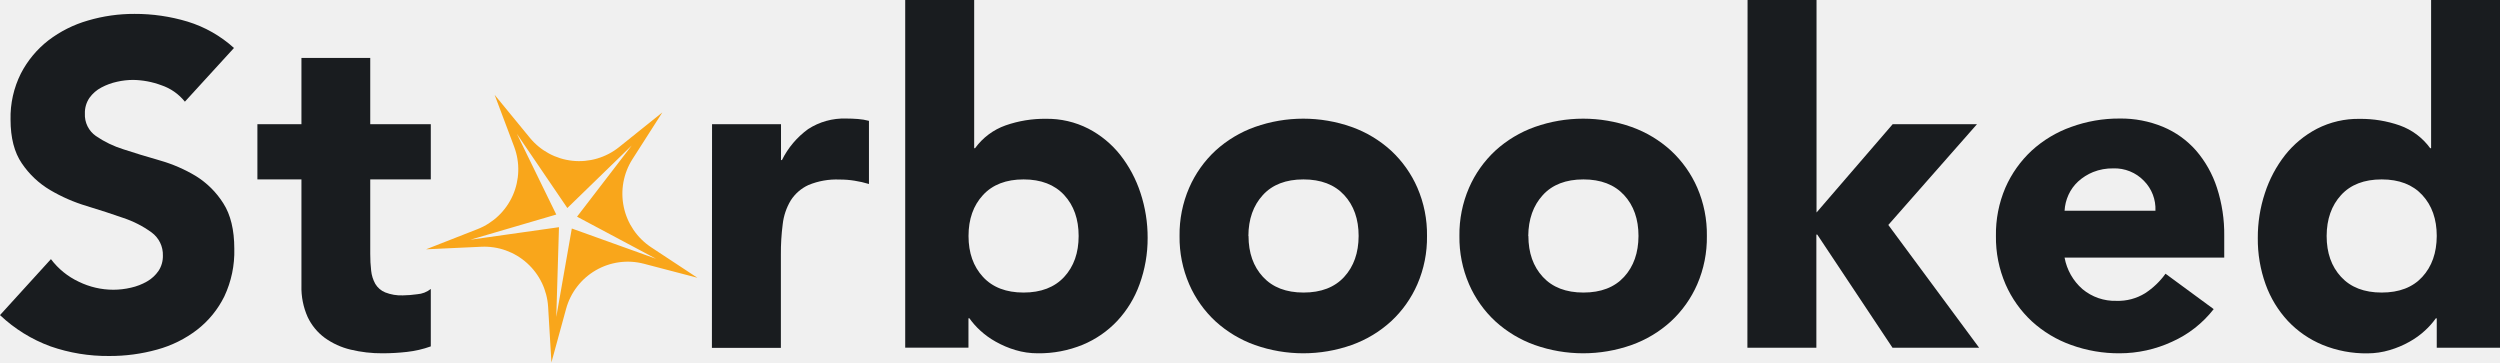
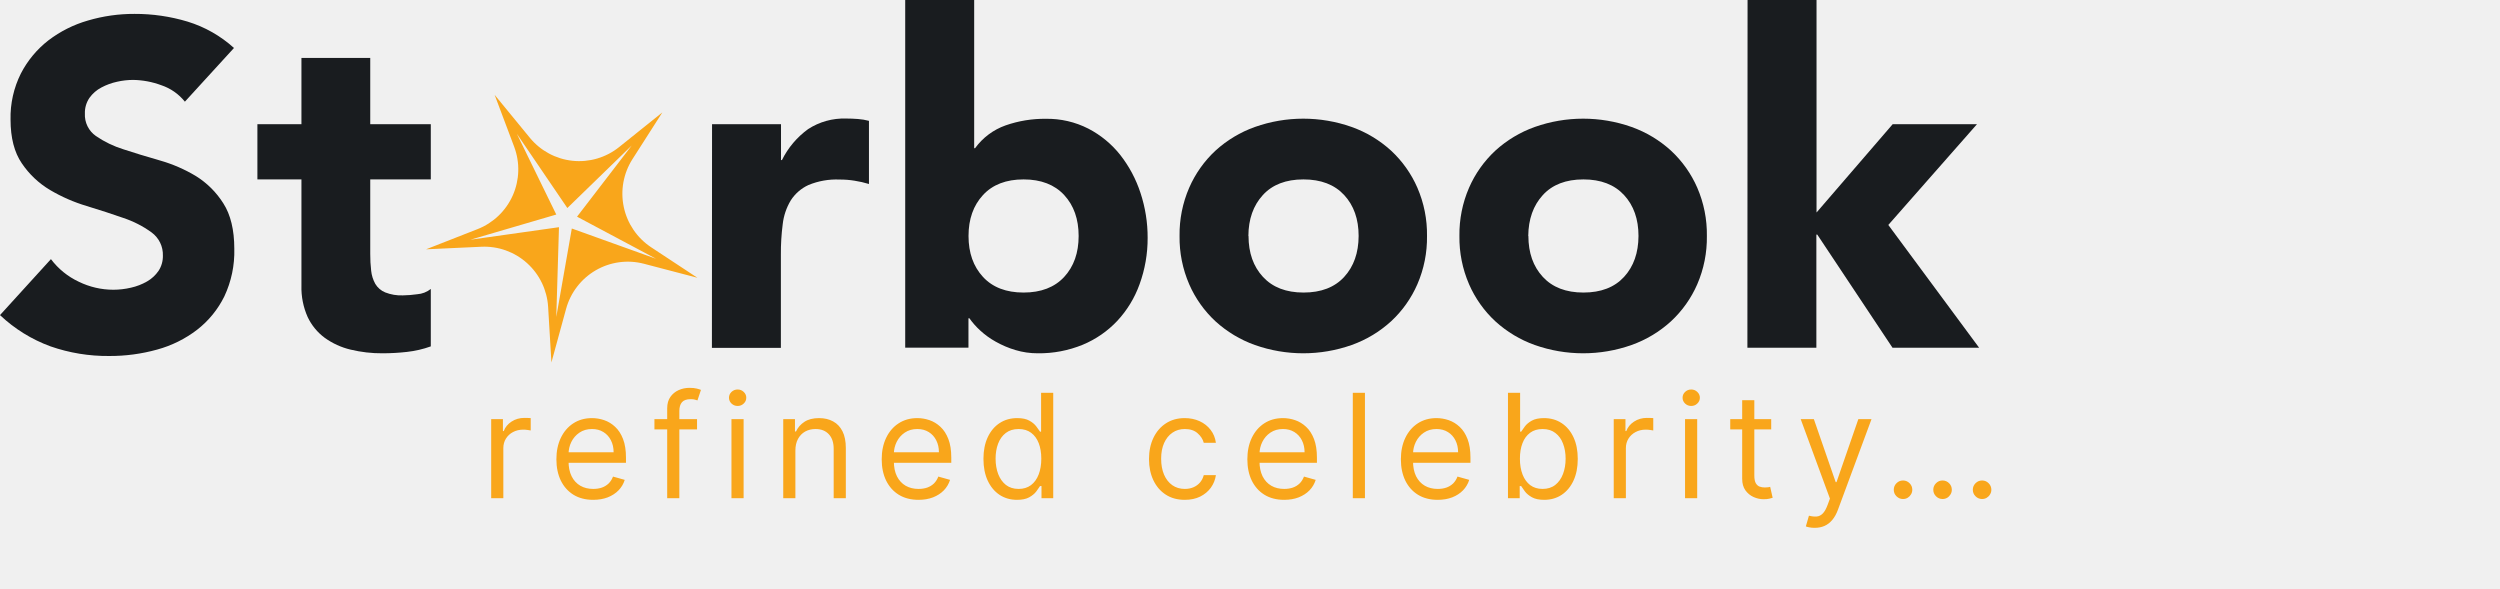
- <svg xmlns="http://www.w3.org/2000/svg" width="276" height="40" viewBox="0 0 276 40" fill="none">
-   <g clip-path="url(#clip0_277_435)">
+ <svg xmlns="http://www.w3.org/2000/svg" width="276" height="65" viewBox="0 0 276 65" fill="none">
+   <g clip-path="url(#clip0_308_7293)">
    <path d="M20.412 11.225C19.735 10.38 18.83 9.749 17.805 9.407C16.808 9.036 15.755 8.839 14.691 8.822C14.094 8.825 13.5 8.893 12.918 9.026C12.318 9.157 11.738 9.369 11.196 9.658C10.672 9.93 10.22 10.323 9.876 10.803C9.53 11.311 9.354 11.915 9.372 12.53C9.347 13.014 9.446 13.496 9.658 13.931C9.871 14.366 10.19 14.739 10.587 15.016C11.529 15.659 12.561 16.156 13.65 16.492C14.883 16.897 16.212 17.303 17.638 17.71C19.038 18.107 20.379 18.687 21.627 19.437C22.85 20.197 23.886 21.226 24.654 22.446C25.461 23.702 25.866 25.377 25.868 27.474C25.915 29.283 25.539 31.078 24.77 32.715C24.058 34.162 23.027 35.426 21.753 36.412C20.439 37.418 18.944 38.158 17.348 38.593C15.625 39.073 13.844 39.311 12.055 39.302C9.849 39.324 7.656 38.964 5.572 38.237C3.501 37.478 1.605 36.305 0 34.787L5.623 28.608C6.43 29.68 7.487 30.538 8.701 31.105C9.889 31.684 11.191 31.986 12.512 31.988C13.169 31.986 13.823 31.91 14.462 31.759C15.084 31.62 15.682 31.389 16.235 31.072C16.739 30.784 17.172 30.385 17.501 29.905C17.827 29.409 17.995 28.824 17.983 28.23C18 27.733 17.896 27.239 17.679 26.792C17.462 26.345 17.14 25.957 16.739 25.663C15.789 24.973 14.739 24.434 13.625 24.064C12.375 23.625 11.024 23.186 9.572 22.744C8.155 22.322 6.795 21.728 5.522 20.974C4.279 20.236 3.215 19.23 2.407 18.03C1.578 16.818 1.164 15.209 1.164 13.203C1.124 11.438 1.516 9.691 2.306 8.113C3.042 6.688 4.079 5.44 5.344 4.457C6.655 3.457 8.14 2.713 9.724 2.261C11.385 1.773 13.108 1.528 14.839 1.534C16.83 1.525 18.811 1.813 20.716 2.388C22.614 2.97 24.36 3.963 25.832 5.296L20.412 11.225Z" fill="#191C1F" />
    <path d="M47.56 19.807H40.875V28.033C40.871 28.653 40.905 29.272 40.976 29.887C41.029 30.398 41.184 30.893 41.433 31.341C41.685 31.763 42.067 32.092 42.521 32.279C43.141 32.524 43.805 32.636 44.471 32.61C45.005 32.602 45.538 32.559 46.066 32.483C46.611 32.444 47.132 32.241 47.56 31.901V38.241C46.71 38.547 45.826 38.752 44.928 38.851C44.037 38.952 43.142 39.003 42.245 39.004C41.051 39.014 39.86 38.877 38.699 38.597C37.678 38.354 36.714 37.914 35.861 37.303C35.045 36.703 34.392 35.908 33.961 34.991C33.479 33.905 33.246 32.725 33.279 31.538V19.807H28.417V13.711H33.279V6.398H40.875V13.711H47.56V19.807Z" fill="#191C1F" />
    <path d="M78.61 13.711H86.223V17.674H86.325C86.999 16.311 87.995 15.135 89.225 14.246C90.468 13.444 91.925 13.04 93.402 13.086C93.841 13.086 94.279 13.104 94.718 13.137C95.128 13.167 95.535 13.235 95.933 13.341V20.313C95.41 20.154 94.877 20.032 94.337 19.949C93.793 19.861 93.243 19.819 92.691 19.822C91.513 19.769 90.337 19.977 89.247 20.429C88.448 20.797 87.771 21.387 87.296 22.13C86.818 22.929 86.516 23.822 86.412 24.747C86.269 25.859 86.201 26.978 86.209 28.099V38.408H78.595L78.61 13.711Z" fill="#191C1F" />
    <path d="M99.935 0H107.549V16.358H107.65C108.493 15.197 109.668 14.32 111.019 13.842C112.442 13.345 113.941 13.099 115.449 13.115C117.085 13.087 118.704 13.461 120.162 14.206C121.528 14.915 122.727 15.906 123.683 17.114C124.665 18.369 125.419 19.788 125.912 21.305C126.439 22.902 126.705 24.574 126.699 26.256C126.708 28.005 126.406 29.742 125.807 31.385C125.27 32.884 124.433 34.258 123.349 35.423C122.276 36.564 120.973 37.464 119.528 38.062C117.954 38.705 116.267 39.026 114.568 39.004C113.727 39.007 112.89 38.884 112.084 38.641C111.335 38.416 110.613 38.108 109.931 37.724C109.31 37.38 108.732 36.963 108.209 36.481C107.766 36.076 107.367 35.626 107.02 35.136H106.918V38.386H99.935V0ZM106.925 26.052C106.925 27.913 107.457 29.42 108.521 30.571C109.583 31.723 111.08 32.297 113.002 32.297C114.923 32.297 116.421 31.723 117.487 30.571C118.552 29.418 119.082 27.913 119.082 26.052C119.082 24.191 118.549 22.683 117.487 21.534C116.424 20.385 114.927 19.807 113.002 19.807C111.077 19.807 109.583 20.382 108.521 21.534C107.458 22.686 106.925 24.191 106.925 26.052Z" fill="#191C1F" />
    <path d="M130.223 26.052C130.197 24.219 130.56 22.401 131.289 20.72C131.965 19.171 132.952 17.779 134.189 16.63C135.453 15.479 136.932 14.59 138.54 14.017C141.998 12.795 145.767 12.795 149.225 14.017C150.833 14.59 152.312 15.479 153.575 16.63C154.813 17.779 155.8 19.171 156.476 20.72C157.205 22.401 157.568 24.219 157.542 26.052C157.568 27.886 157.205 29.703 156.476 31.385C155.801 32.934 154.814 34.327 153.575 35.474C152.312 36.626 150.833 37.514 149.225 38.088C145.767 39.309 141.998 39.309 138.54 38.088C136.932 37.514 135.453 36.626 134.189 35.474C132.951 34.327 131.964 32.934 131.289 31.385C130.56 29.703 130.197 27.886 130.223 26.052ZM137.837 26.052C137.837 27.913 138.369 29.42 139.432 30.571C140.496 31.722 141.989 32.297 143.913 32.297C145.847 32.297 147.342 31.722 148.398 30.571C149.454 29.42 149.986 27.913 149.993 26.052C149.993 24.191 149.462 22.685 148.398 21.534C147.335 20.383 145.835 19.807 143.899 19.807C141.965 19.807 140.471 20.383 139.418 21.534C138.364 22.685 137.832 24.191 137.822 26.052H137.837Z" fill="#191C1F" />
    <path d="M161.12 26.052C161.094 24.219 161.457 22.401 162.186 20.72C162.862 19.171 163.849 17.779 165.087 16.63C166.35 15.479 167.829 14.59 169.437 14.017C172.896 12.795 176.667 12.795 180.125 14.017C181.734 14.59 183.213 15.479 184.476 16.63C185.714 17.779 186.701 19.171 187.377 20.72C188.104 22.401 188.466 24.219 188.439 26.052C188.466 27.885 188.104 29.703 187.377 31.385C186.702 32.934 185.714 34.327 184.476 35.474C183.213 36.626 181.734 37.514 180.125 38.088C176.667 39.309 172.896 39.309 169.437 38.088C167.829 37.515 166.35 36.626 165.087 35.474C163.848 34.327 162.861 32.934 162.186 31.385C161.457 29.703 161.094 27.886 161.12 26.052ZM168.734 26.052C168.734 27.913 169.266 29.42 170.329 30.571C171.393 31.722 172.886 32.297 174.81 32.297C176.744 32.297 178.239 31.722 179.295 30.571C180.351 29.42 180.883 27.913 180.89 26.052C180.89 24.191 180.359 22.685 179.295 21.534C178.232 20.383 176.737 19.807 174.81 19.807C172.877 19.807 171.383 20.383 170.329 21.534C169.275 22.685 168.739 24.191 168.719 26.052H168.734Z" fill="#191C1F" />
    <path d="M192.931 0H200.545V23.461L208.952 13.711H218.259L208.47 24.835L218.498 38.393H208.934L200.628 25.9H200.527V38.393H192.913L192.931 0Z" fill="#191C1F" />
-     <path d="M244.392 34.126C243.174 35.688 241.592 36.926 239.784 37.732C237.973 38.569 236.003 39.003 234.009 39.004C232.187 39.016 230.378 38.706 228.665 38.088C227.055 37.516 225.576 36.627 224.314 35.474C223.077 34.326 222.09 32.934 221.413 31.385C220.687 29.703 220.325 27.885 220.351 26.052C220.32 24.221 220.676 22.403 221.395 20.72C222.072 19.172 223.06 17.78 224.296 16.63C225.558 15.478 227.037 14.589 228.646 14.017C230.365 13.392 232.18 13.076 234.009 13.086C235.649 13.064 237.277 13.376 238.794 14.002C240.192 14.585 241.439 15.479 242.442 16.616C243.475 17.817 244.259 19.212 244.748 20.72C245.307 22.441 245.58 24.242 245.556 26.052V28.441H227.929C228.175 29.791 228.871 31.018 229.905 31.919C230.955 32.794 232.288 33.255 233.653 33.213C234.768 33.251 235.868 32.959 236.818 32.374C237.697 31.802 238.462 31.07 239.074 30.218L244.392 34.126ZM237.961 23.264C237.988 22.656 237.89 22.049 237.671 21.48C237.453 20.912 237.119 20.396 236.692 19.964C236.254 19.509 235.725 19.151 235.141 18.915C234.556 18.678 233.928 18.567 233.298 18.59C232.536 18.576 231.78 18.714 231.072 18.997C230.467 19.245 229.91 19.596 229.426 20.036C228.976 20.452 228.613 20.954 228.36 21.512C228.109 22.064 227.962 22.658 227.929 23.264H237.961Z" fill="#191C1F" />
-     <path d="M276 38.393H269.017V35.144H268.916C268.566 35.633 268.167 36.084 267.723 36.489C267.201 36.971 266.622 37.388 266.001 37.732C265.313 38.119 264.583 38.426 263.825 38.648C263.028 38.888 262.2 39.01 261.367 39.011C259.667 39.034 257.979 38.714 256.404 38.07C254.957 37.471 253.653 36.572 252.579 35.431C251.497 34.265 250.662 32.891 250.124 31.392C249.534 29.748 249.241 28.011 249.261 26.263C249.254 24.581 249.519 22.909 250.048 21.312C250.54 19.795 251.293 18.377 252.274 17.121C253.23 15.914 254.43 14.923 255.795 14.213C257.253 13.469 258.872 13.094 260.508 13.123C262.016 13.107 263.515 13.352 264.938 13.85C266.282 14.329 267.451 15.203 268.292 16.358H268.394V0H276.007L276 38.393ZM269.017 26.052C269.017 24.191 268.485 22.685 267.422 21.534C266.358 20.383 264.863 19.807 262.937 19.807C261.003 19.807 259.51 20.383 258.456 21.534C257.402 22.685 256.87 24.191 256.861 26.052C256.861 27.913 257.392 29.42 258.456 30.571C259.519 31.722 261.013 32.297 262.937 32.297C264.871 32.297 266.366 31.722 267.422 30.571C268.478 29.42 269.01 27.913 269.017 26.052Z" fill="#191C1F" />
    <path d="M69.825 17.568L73.124 12.41L68.349 16.238C66.899 17.401 65.05 17.944 63.204 17.75C61.357 17.555 59.661 16.638 58.484 15.198L54.608 10.473L56.766 16.205C57.42 17.948 57.364 19.879 56.608 21.58C55.851 23.282 54.457 24.615 52.727 25.293L47.035 27.524L53.14 27.241C54.995 27.155 56.81 27.805 58.19 29.051C59.571 30.297 60.406 32.038 60.514 33.897L60.877 40.014L62.494 34.104C62.984 32.307 64.16 30.776 65.767 29.843C67.375 28.909 69.285 28.648 71.083 29.117L76.993 30.665L71.888 27.299C70.337 26.275 69.251 24.679 68.865 22.858C68.479 21.037 68.824 19.136 69.825 17.568ZM72.435 28.571L63.128 25.227L61.413 34.995L61.711 25.082L51.922 26.467L61.413 23.686L57.063 14.776L62.635 22.966L69.745 16.06L63.705 23.922L72.435 28.571Z" fill="#F9A61B" />
  </g>
+   <path d="M54.227 55V46.273H55.523V47.591H55.614C55.773 47.159 56.061 46.809 56.477 46.54C56.894 46.271 57.364 46.136 57.886 46.136C57.985 46.136 58.108 46.138 58.256 46.142C58.403 46.146 58.515 46.151 58.591 46.159V47.523C58.545 47.511 58.441 47.494 58.278 47.472C58.119 47.445 57.951 47.432 57.773 47.432C57.349 47.432 56.97 47.521 56.636 47.699C56.307 47.873 56.045 48.115 55.852 48.426C55.663 48.733 55.568 49.083 55.568 49.477V55H54.227ZM65.494 55.182C64.653 55.182 63.928 54.996 63.318 54.625C62.712 54.25 62.244 53.727 61.914 53.057C61.589 52.383 61.426 51.599 61.426 50.705C61.426 49.811 61.589 49.023 61.914 48.341C62.244 47.655 62.702 47.121 63.289 46.739C63.88 46.352 64.57 46.159 65.358 46.159C65.812 46.159 66.261 46.235 66.704 46.386C67.147 46.538 67.551 46.784 67.914 47.125C68.278 47.462 68.568 47.909 68.784 48.466C68.999 49.023 69.108 49.708 69.108 50.523V51.091H62.38V49.932H67.744C67.744 49.439 67.645 49 67.448 48.614C67.255 48.227 66.979 47.922 66.619 47.699C66.263 47.475 65.842 47.364 65.358 47.364C64.823 47.364 64.361 47.496 63.971 47.761C63.585 48.023 63.287 48.364 63.079 48.784C62.871 49.205 62.767 49.655 62.767 50.136V50.909C62.767 51.568 62.88 52.127 63.108 52.585C63.339 53.04 63.659 53.386 64.068 53.625C64.477 53.86 64.952 53.977 65.494 53.977C65.846 53.977 66.164 53.928 66.448 53.83C66.736 53.727 66.984 53.576 67.193 53.375C67.401 53.17 67.562 52.917 67.676 52.614L68.971 52.977C68.835 53.417 68.606 53.803 68.284 54.136C67.962 54.466 67.564 54.724 67.091 54.909C66.617 55.091 66.085 55.182 65.494 55.182ZM76.954 46.273V47.409H72.249V46.273H76.954ZM73.658 55V45.068C73.658 44.568 73.776 44.151 74.01 43.818C74.245 43.485 74.55 43.235 74.925 43.068C75.3 42.901 75.696 42.818 76.113 42.818C76.442 42.818 76.711 42.845 76.919 42.898C77.128 42.951 77.283 43 77.385 43.045L76.999 44.205C76.931 44.182 76.836 44.153 76.715 44.119C76.598 44.085 76.442 44.068 76.249 44.068C75.806 44.068 75.486 44.18 75.289 44.403C75.096 44.627 74.999 44.955 74.999 45.386V55H73.658ZM80.753 55V46.273H82.094V55H80.753ZM81.435 44.818C81.173 44.818 80.948 44.729 80.759 44.551C80.573 44.373 80.48 44.159 80.48 43.909C80.48 43.659 80.573 43.445 80.759 43.267C80.948 43.089 81.173 43 81.435 43C81.696 43 81.92 43.089 82.105 43.267C82.295 43.445 82.389 43.659 82.389 43.909C82.389 44.159 82.295 44.373 82.105 44.551C81.92 44.729 81.696 44.818 81.435 44.818ZM87.811 49.75V55H86.47V46.273H87.765V47.636H87.879C88.083 47.193 88.394 46.837 88.811 46.568C89.227 46.295 89.765 46.159 90.424 46.159C91.015 46.159 91.532 46.28 91.975 46.523C92.419 46.761 92.763 47.125 93.01 47.614C93.256 48.099 93.379 48.712 93.379 49.455V55H92.038V49.545C92.038 48.86 91.86 48.326 91.504 47.943C91.148 47.557 90.659 47.364 90.038 47.364C89.61 47.364 89.227 47.456 88.89 47.642C88.557 47.828 88.294 48.099 88.1 48.455C87.907 48.811 87.811 49.242 87.811 49.75ZM101.408 55.182C100.567 55.182 99.842 54.996 99.232 54.625C98.626 54.25 98.158 53.727 97.829 53.057C97.503 52.383 97.34 51.599 97.34 50.705C97.34 49.811 97.503 49.023 97.829 48.341C98.158 47.655 98.617 47.121 99.204 46.739C99.795 46.352 100.484 46.159 101.272 46.159C101.726 46.159 102.175 46.235 102.618 46.386C103.062 46.538 103.465 46.784 103.829 47.125C104.192 47.462 104.482 47.909 104.698 48.466C104.914 49.023 105.022 49.708 105.022 50.523V51.091H98.295V49.932H103.658C103.658 49.439 103.56 49 103.363 48.614C103.17 48.227 102.893 47.922 102.533 47.699C102.177 47.475 101.757 47.364 101.272 47.364C100.738 47.364 100.276 47.496 99.885 47.761C99.499 48.023 99.202 48.364 98.993 48.784C98.785 49.205 98.681 49.655 98.681 50.136V50.909C98.681 51.568 98.795 52.127 99.022 52.585C99.253 53.04 99.573 53.386 99.982 53.625C100.391 53.86 100.867 53.977 101.408 53.977C101.761 53.977 102.079 53.928 102.363 53.83C102.651 53.727 102.899 53.576 103.107 53.375C103.315 53.17 103.476 52.917 103.59 52.614L104.886 52.977C104.749 53.417 104.52 53.803 104.198 54.136C103.876 54.466 103.478 54.724 103.005 54.909C102.531 55.091 101.999 55.182 101.408 55.182ZM112.277 55.182C111.55 55.182 110.908 54.998 110.351 54.631C109.794 54.26 109.359 53.737 109.044 53.062C108.73 52.385 108.573 51.583 108.573 50.659C108.573 49.742 108.73 48.947 109.044 48.273C109.359 47.599 109.796 47.078 110.357 46.71C110.917 46.343 111.565 46.159 112.3 46.159C112.868 46.159 113.317 46.254 113.646 46.443C113.98 46.629 114.234 46.841 114.408 47.08C114.586 47.314 114.724 47.508 114.823 47.659H114.936V43.364H116.277V55H114.982V53.659H114.823C114.724 53.818 114.584 54.019 114.402 54.261C114.22 54.5 113.961 54.714 113.624 54.903C113.287 55.089 112.838 55.182 112.277 55.182ZM112.459 53.977C112.997 53.977 113.451 53.837 113.823 53.557C114.194 53.273 114.476 52.881 114.669 52.381C114.862 51.877 114.959 51.295 114.959 50.636C114.959 49.985 114.864 49.415 114.675 48.926C114.485 48.434 114.205 48.051 113.834 47.778C113.463 47.502 113.004 47.364 112.459 47.364C111.891 47.364 111.417 47.51 111.038 47.801C110.663 48.089 110.381 48.481 110.192 48.977C110.006 49.47 109.913 50.023 109.913 50.636C109.913 51.258 110.008 51.822 110.198 52.33C110.391 52.833 110.675 53.235 111.05 53.534C111.429 53.83 111.898 53.977 112.459 53.977ZM130.805 55.182C129.986 55.182 129.282 54.989 128.691 54.602C128.1 54.216 127.646 53.684 127.327 53.006C127.009 52.328 126.85 51.553 126.85 50.682C126.85 49.795 127.013 49.013 127.339 48.335C127.668 47.653 128.127 47.121 128.714 46.739C129.305 46.352 129.994 46.159 130.782 46.159C131.396 46.159 131.949 46.273 132.441 46.5C132.933 46.727 133.337 47.045 133.651 47.455C133.966 47.864 134.161 48.341 134.236 48.886H132.896C132.793 48.489 132.566 48.136 132.214 47.83C131.865 47.519 131.396 47.364 130.805 47.364C130.282 47.364 129.824 47.5 129.43 47.773C129.039 48.042 128.735 48.422 128.515 48.915C128.299 49.403 128.191 49.977 128.191 50.636C128.191 51.311 128.297 51.898 128.509 52.398C128.725 52.898 129.028 53.286 129.418 53.562C129.812 53.839 130.274 53.977 130.805 53.977C131.153 53.977 131.469 53.917 131.753 53.795C132.038 53.674 132.278 53.5 132.475 53.273C132.672 53.045 132.812 52.773 132.896 52.455H134.236C134.161 52.97 133.973 53.434 133.674 53.847C133.378 54.256 132.986 54.581 132.498 54.824C132.013 55.062 131.449 55.182 130.805 55.182ZM141.776 55.182C140.935 55.182 140.209 54.996 139.6 54.625C138.994 54.25 138.526 53.727 138.196 53.057C137.87 52.383 137.708 51.599 137.708 50.705C137.708 49.811 137.87 49.023 138.196 48.341C138.526 47.655 138.984 47.121 139.571 46.739C140.162 46.352 140.851 46.159 141.639 46.159C142.094 46.159 142.543 46.235 142.986 46.386C143.429 46.538 143.833 46.784 144.196 47.125C144.56 47.462 144.85 47.909 145.066 48.466C145.281 49.023 145.389 49.708 145.389 50.523V51.091H138.662V49.932H144.026C144.026 49.439 143.927 49 143.73 48.614C143.537 48.227 143.261 47.922 142.901 47.699C142.545 47.475 142.124 47.364 141.639 47.364C141.105 47.364 140.643 47.496 140.253 47.761C139.867 48.023 139.569 48.364 139.361 48.784C139.153 49.205 139.048 49.655 139.048 50.136V50.909C139.048 51.568 139.162 52.127 139.389 52.585C139.62 53.04 139.941 53.386 140.35 53.625C140.759 53.86 141.234 53.977 141.776 53.977C142.128 53.977 142.446 53.928 142.73 53.83C143.018 53.727 143.266 53.576 143.475 53.375C143.683 53.17 143.844 52.917 143.958 52.614L145.253 52.977C145.117 53.417 144.887 53.803 144.566 54.136C144.244 54.466 143.846 54.724 143.372 54.909C142.899 55.091 142.367 55.182 141.776 55.182ZM150.69 43.364V55H149.349V43.364H150.69ZM158.725 55.182C157.884 55.182 157.159 54.996 156.549 54.625C155.943 54.25 155.475 53.727 155.146 53.057C154.82 52.383 154.657 51.599 154.657 50.705C154.657 49.811 154.82 49.023 155.146 48.341C155.475 47.655 155.933 47.121 156.521 46.739C157.111 46.352 157.801 46.159 158.589 46.159C159.043 46.159 159.492 46.235 159.935 46.386C160.379 46.538 160.782 46.784 161.146 47.125C161.509 47.462 161.799 47.909 162.015 48.466C162.231 49.023 162.339 49.708 162.339 50.523V51.091H155.611V49.932H160.975C160.975 49.439 160.877 49 160.68 48.614C160.486 48.227 160.21 47.922 159.85 47.699C159.494 47.475 159.074 47.364 158.589 47.364C158.055 47.364 157.593 47.496 157.202 47.761C156.816 48.023 156.519 48.364 156.31 48.784C156.102 49.205 155.998 49.655 155.998 50.136V50.909C155.998 51.568 156.111 52.127 156.339 52.585C156.57 53.04 156.89 53.386 157.299 53.625C157.708 53.86 158.183 53.977 158.725 53.977C159.077 53.977 159.396 53.928 159.68 53.83C159.968 53.727 160.216 53.576 160.424 53.375C160.632 53.17 160.793 52.917 160.907 52.614L162.202 52.977C162.066 53.417 161.837 53.803 161.515 54.136C161.193 54.466 160.795 54.724 160.322 54.909C159.848 55.091 159.316 55.182 158.725 55.182ZM166.48 55V43.364H167.821V47.659H167.935C168.033 47.508 168.17 47.314 168.344 47.08C168.522 46.841 168.776 46.629 169.105 46.443C169.439 46.254 169.889 46.159 170.458 46.159C171.192 46.159 171.84 46.343 172.401 46.71C172.961 47.078 173.399 47.599 173.713 48.273C174.028 48.947 174.185 49.742 174.185 50.659C174.185 51.583 174.028 52.385 173.713 53.062C173.399 53.737 172.963 54.26 172.406 54.631C171.85 54.998 171.208 55.182 170.48 55.182C169.92 55.182 169.471 55.089 169.134 54.903C168.797 54.714 168.537 54.5 168.355 54.261C168.174 54.019 168.033 53.818 167.935 53.659H167.776V55H166.48ZM167.799 50.636C167.799 51.295 167.895 51.877 168.088 52.381C168.281 52.881 168.564 53.273 168.935 53.557C169.306 53.837 169.761 53.977 170.299 53.977C170.859 53.977 171.327 53.83 171.702 53.534C172.081 53.235 172.365 52.833 172.554 52.33C172.747 51.822 172.844 51.258 172.844 50.636C172.844 50.023 172.749 49.47 172.56 48.977C172.374 48.481 172.092 48.089 171.713 47.801C171.338 47.51 170.867 47.364 170.299 47.364C169.753 47.364 169.295 47.502 168.924 47.778C168.552 48.051 168.272 48.434 168.083 48.926C167.893 49.415 167.799 49.985 167.799 50.636ZM178.156 55V46.273H179.451V47.591H179.542C179.701 47.159 179.989 46.809 180.406 46.54C180.823 46.271 181.292 46.136 181.815 46.136C181.914 46.136 182.037 46.138 182.184 46.142C182.332 46.146 182.444 46.151 182.52 46.159V47.523C182.474 47.511 182.37 47.494 182.207 47.472C182.048 47.445 181.88 47.432 181.701 47.432C181.277 47.432 180.898 47.521 180.565 47.699C180.236 47.873 179.974 48.115 179.781 48.426C179.592 48.733 179.497 49.083 179.497 49.477V55H178.156ZM186.029 55V46.273H187.37V55H186.029ZM186.711 44.818C186.45 44.818 186.224 44.729 186.035 44.551C185.849 44.373 185.756 44.159 185.756 43.909C185.756 43.659 185.849 43.445 186.035 43.267C186.224 43.089 186.45 43 186.711 43C186.972 43 187.196 43.089 187.381 43.267C187.571 43.445 187.666 43.659 187.666 43.909C187.666 44.159 187.571 44.373 187.381 44.551C187.196 44.729 186.972 44.818 186.711 44.818ZM195.541 46.273V47.409H191.019V46.273H195.541ZM192.337 44.182H193.678V52.5C193.678 52.879 193.733 53.163 193.843 53.352C193.956 53.538 194.1 53.663 194.274 53.727C194.452 53.788 194.64 53.818 194.837 53.818C194.985 53.818 195.106 53.811 195.201 53.795C195.295 53.776 195.371 53.761 195.428 53.75L195.701 54.955C195.61 54.989 195.483 55.023 195.32 55.057C195.157 55.095 194.951 55.114 194.701 55.114C194.322 55.114 193.951 55.032 193.587 54.869C193.227 54.706 192.928 54.458 192.689 54.125C192.454 53.792 192.337 53.371 192.337 52.864V44.182ZM200.342 58.273C200.115 58.273 199.912 58.254 199.734 58.216C199.556 58.182 199.433 58.148 199.365 58.114L199.706 56.932C200.032 57.015 200.319 57.045 200.569 57.023C200.819 57 201.041 56.888 201.234 56.688C201.431 56.49 201.611 56.17 201.774 55.727L202.024 55.045L198.797 46.273H200.251L202.66 53.227H202.751L205.16 46.273H206.615L202.91 56.273C202.744 56.724 202.537 57.097 202.291 57.392C202.045 57.691 201.759 57.913 201.433 58.057C201.111 58.201 200.747 58.273 200.342 58.273ZM210.095 55.091C209.814 55.091 209.574 54.99 209.373 54.79C209.172 54.589 209.072 54.349 209.072 54.068C209.072 53.788 209.172 53.547 209.373 53.347C209.574 53.146 209.814 53.045 210.095 53.045C210.375 53.045 210.615 53.146 210.816 53.347C211.017 53.547 211.117 53.788 211.117 54.068C211.117 54.254 211.07 54.424 210.975 54.58C210.884 54.735 210.761 54.86 210.606 54.955C210.454 55.045 210.284 55.091 210.095 55.091ZM214.458 55.091C214.178 55.091 213.937 54.99 213.737 54.79C213.536 54.589 213.435 54.349 213.435 54.068C213.435 53.788 213.536 53.547 213.737 53.347C213.937 53.146 214.178 53.045 214.458 53.045C214.738 53.045 214.979 53.146 215.18 53.347C215.381 53.547 215.481 53.788 215.481 54.068C215.481 54.254 215.434 54.424 215.339 54.58C215.248 54.735 215.125 54.86 214.97 54.955C214.818 55.045 214.648 55.091 214.458 55.091ZM218.822 55.091C218.542 55.091 218.301 54.99 218.1 54.79C217.899 54.589 217.799 54.349 217.799 54.068C217.799 53.788 217.899 53.547 218.1 53.347C218.301 53.146 218.542 53.045 218.822 53.045C219.102 53.045 219.343 53.146 219.543 53.347C219.744 53.547 219.845 53.788 219.845 54.068C219.845 54.254 219.797 54.424 219.702 54.58C219.612 54.735 219.488 54.86 219.333 54.955C219.182 55.045 219.011 55.091 218.822 55.091Z" fill="#F9A61B" />
  <defs>
-     <clipPath id="clip0_277_435">
+     <clipPath id="clip0_308_7293">
      <rect width="276" height="40" fill="white" />
    </clipPath>
  </defs>
</svg>
